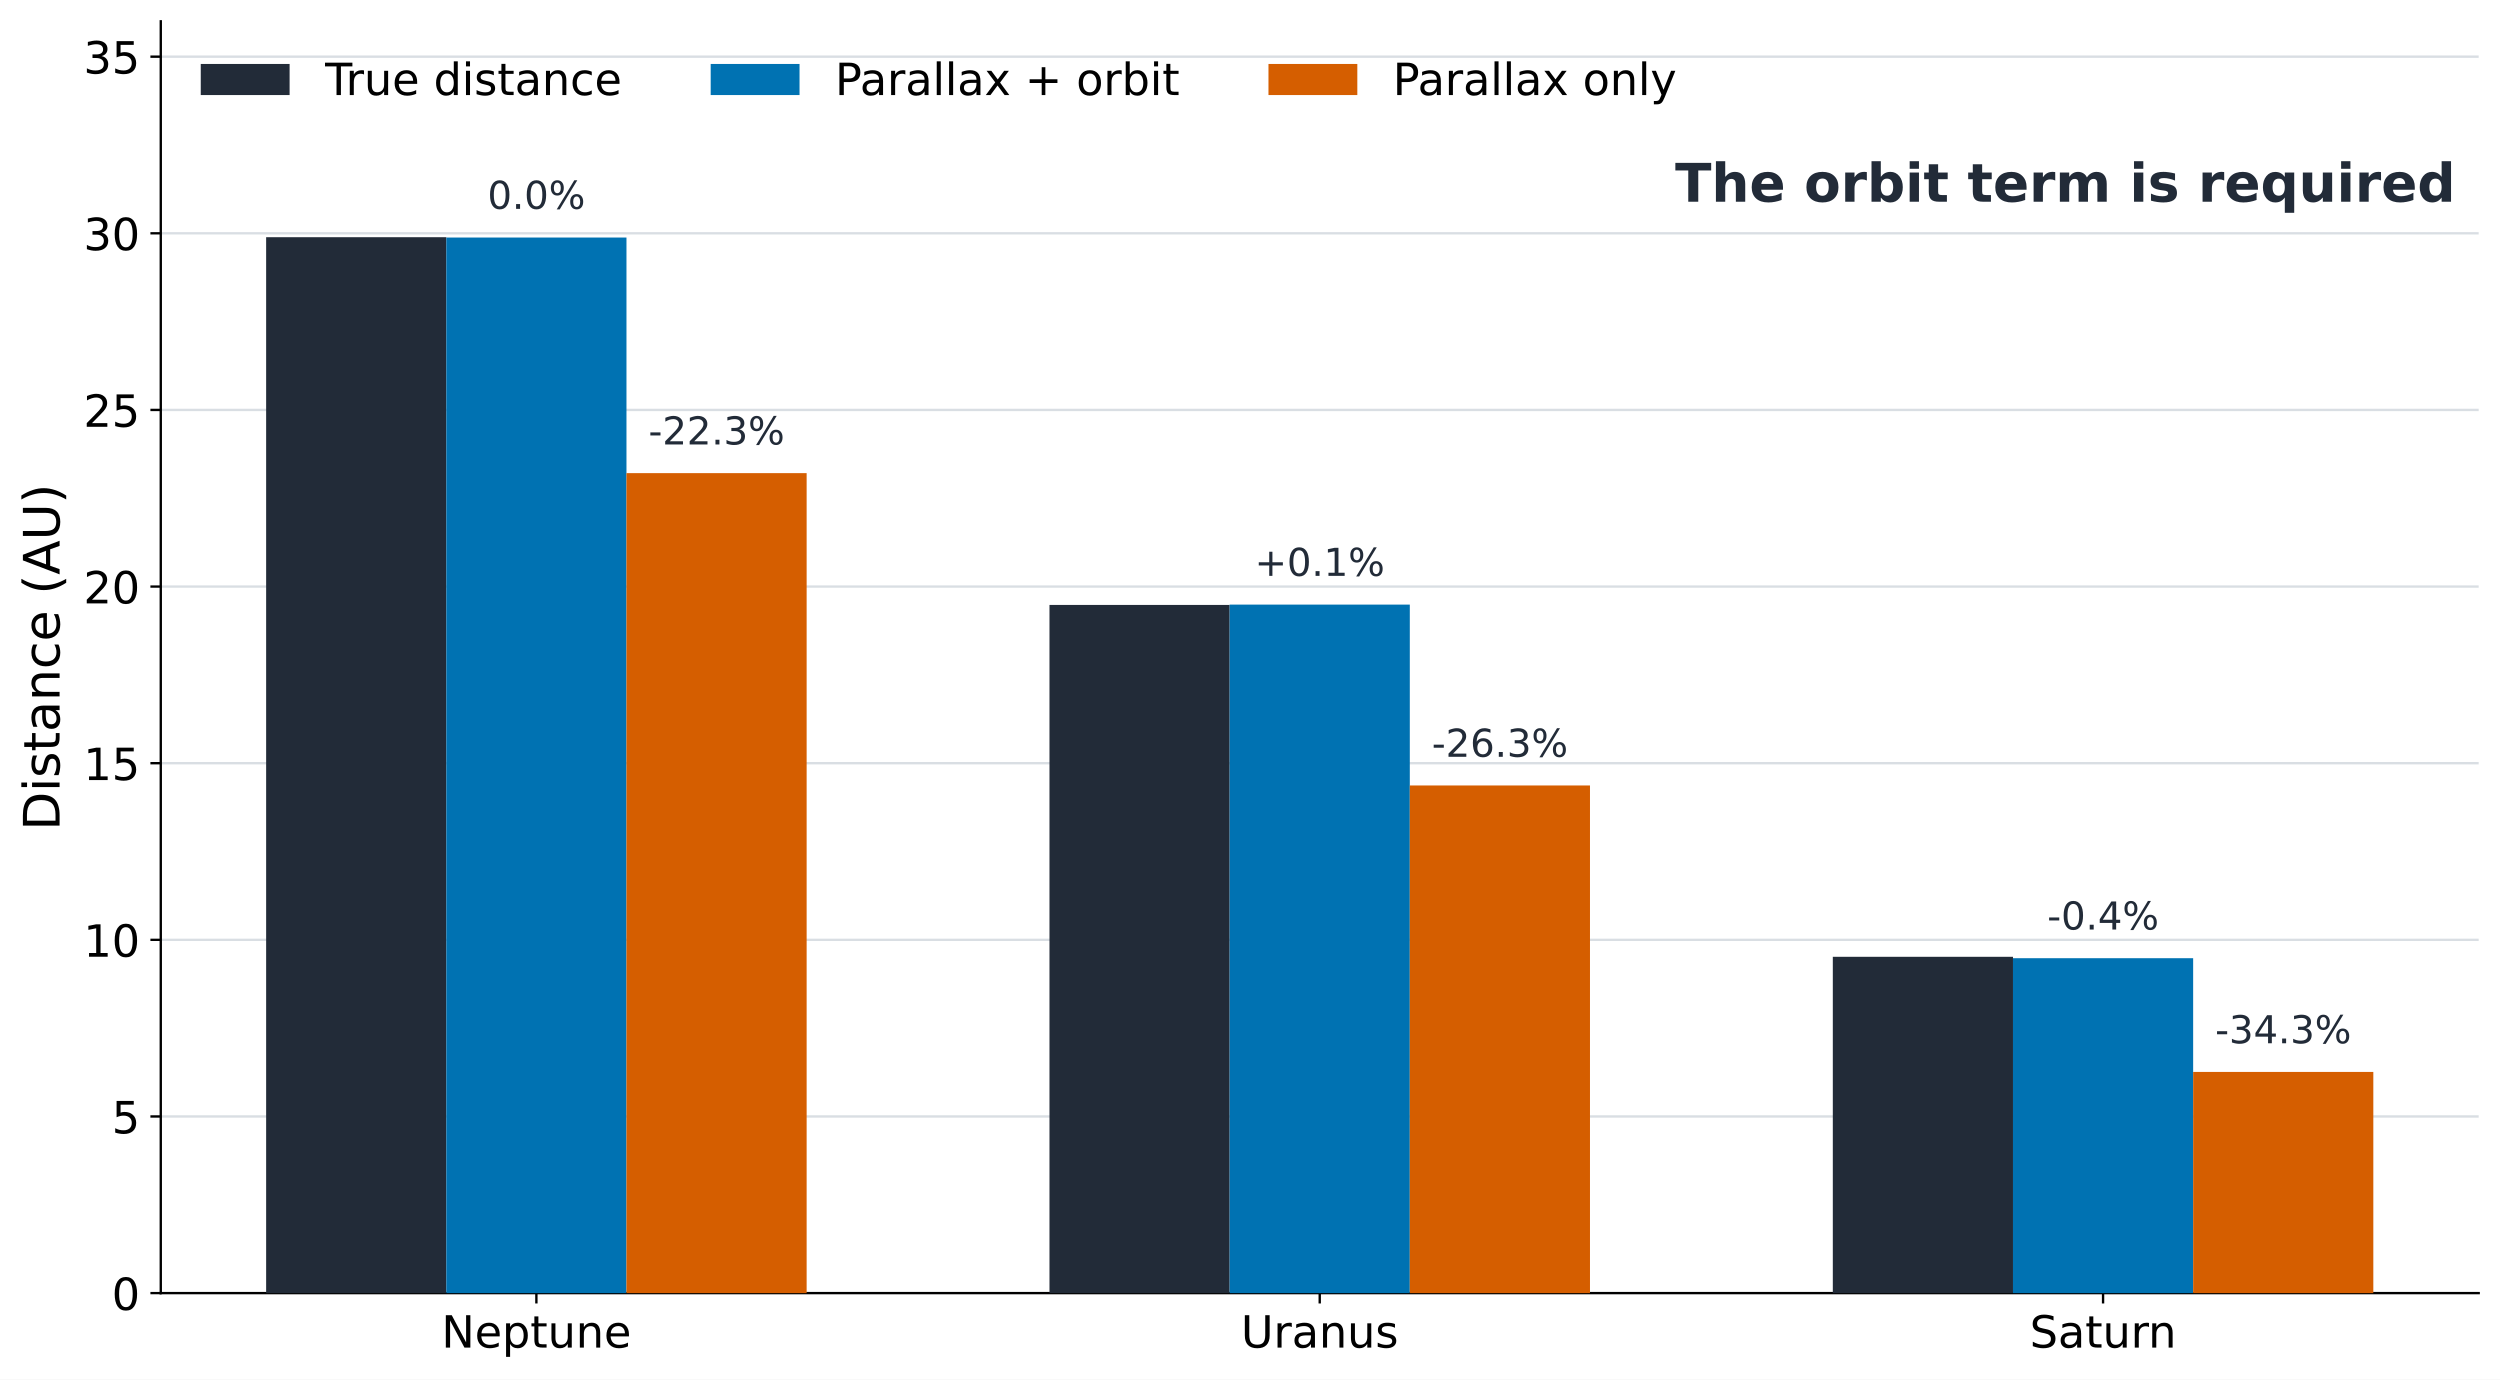
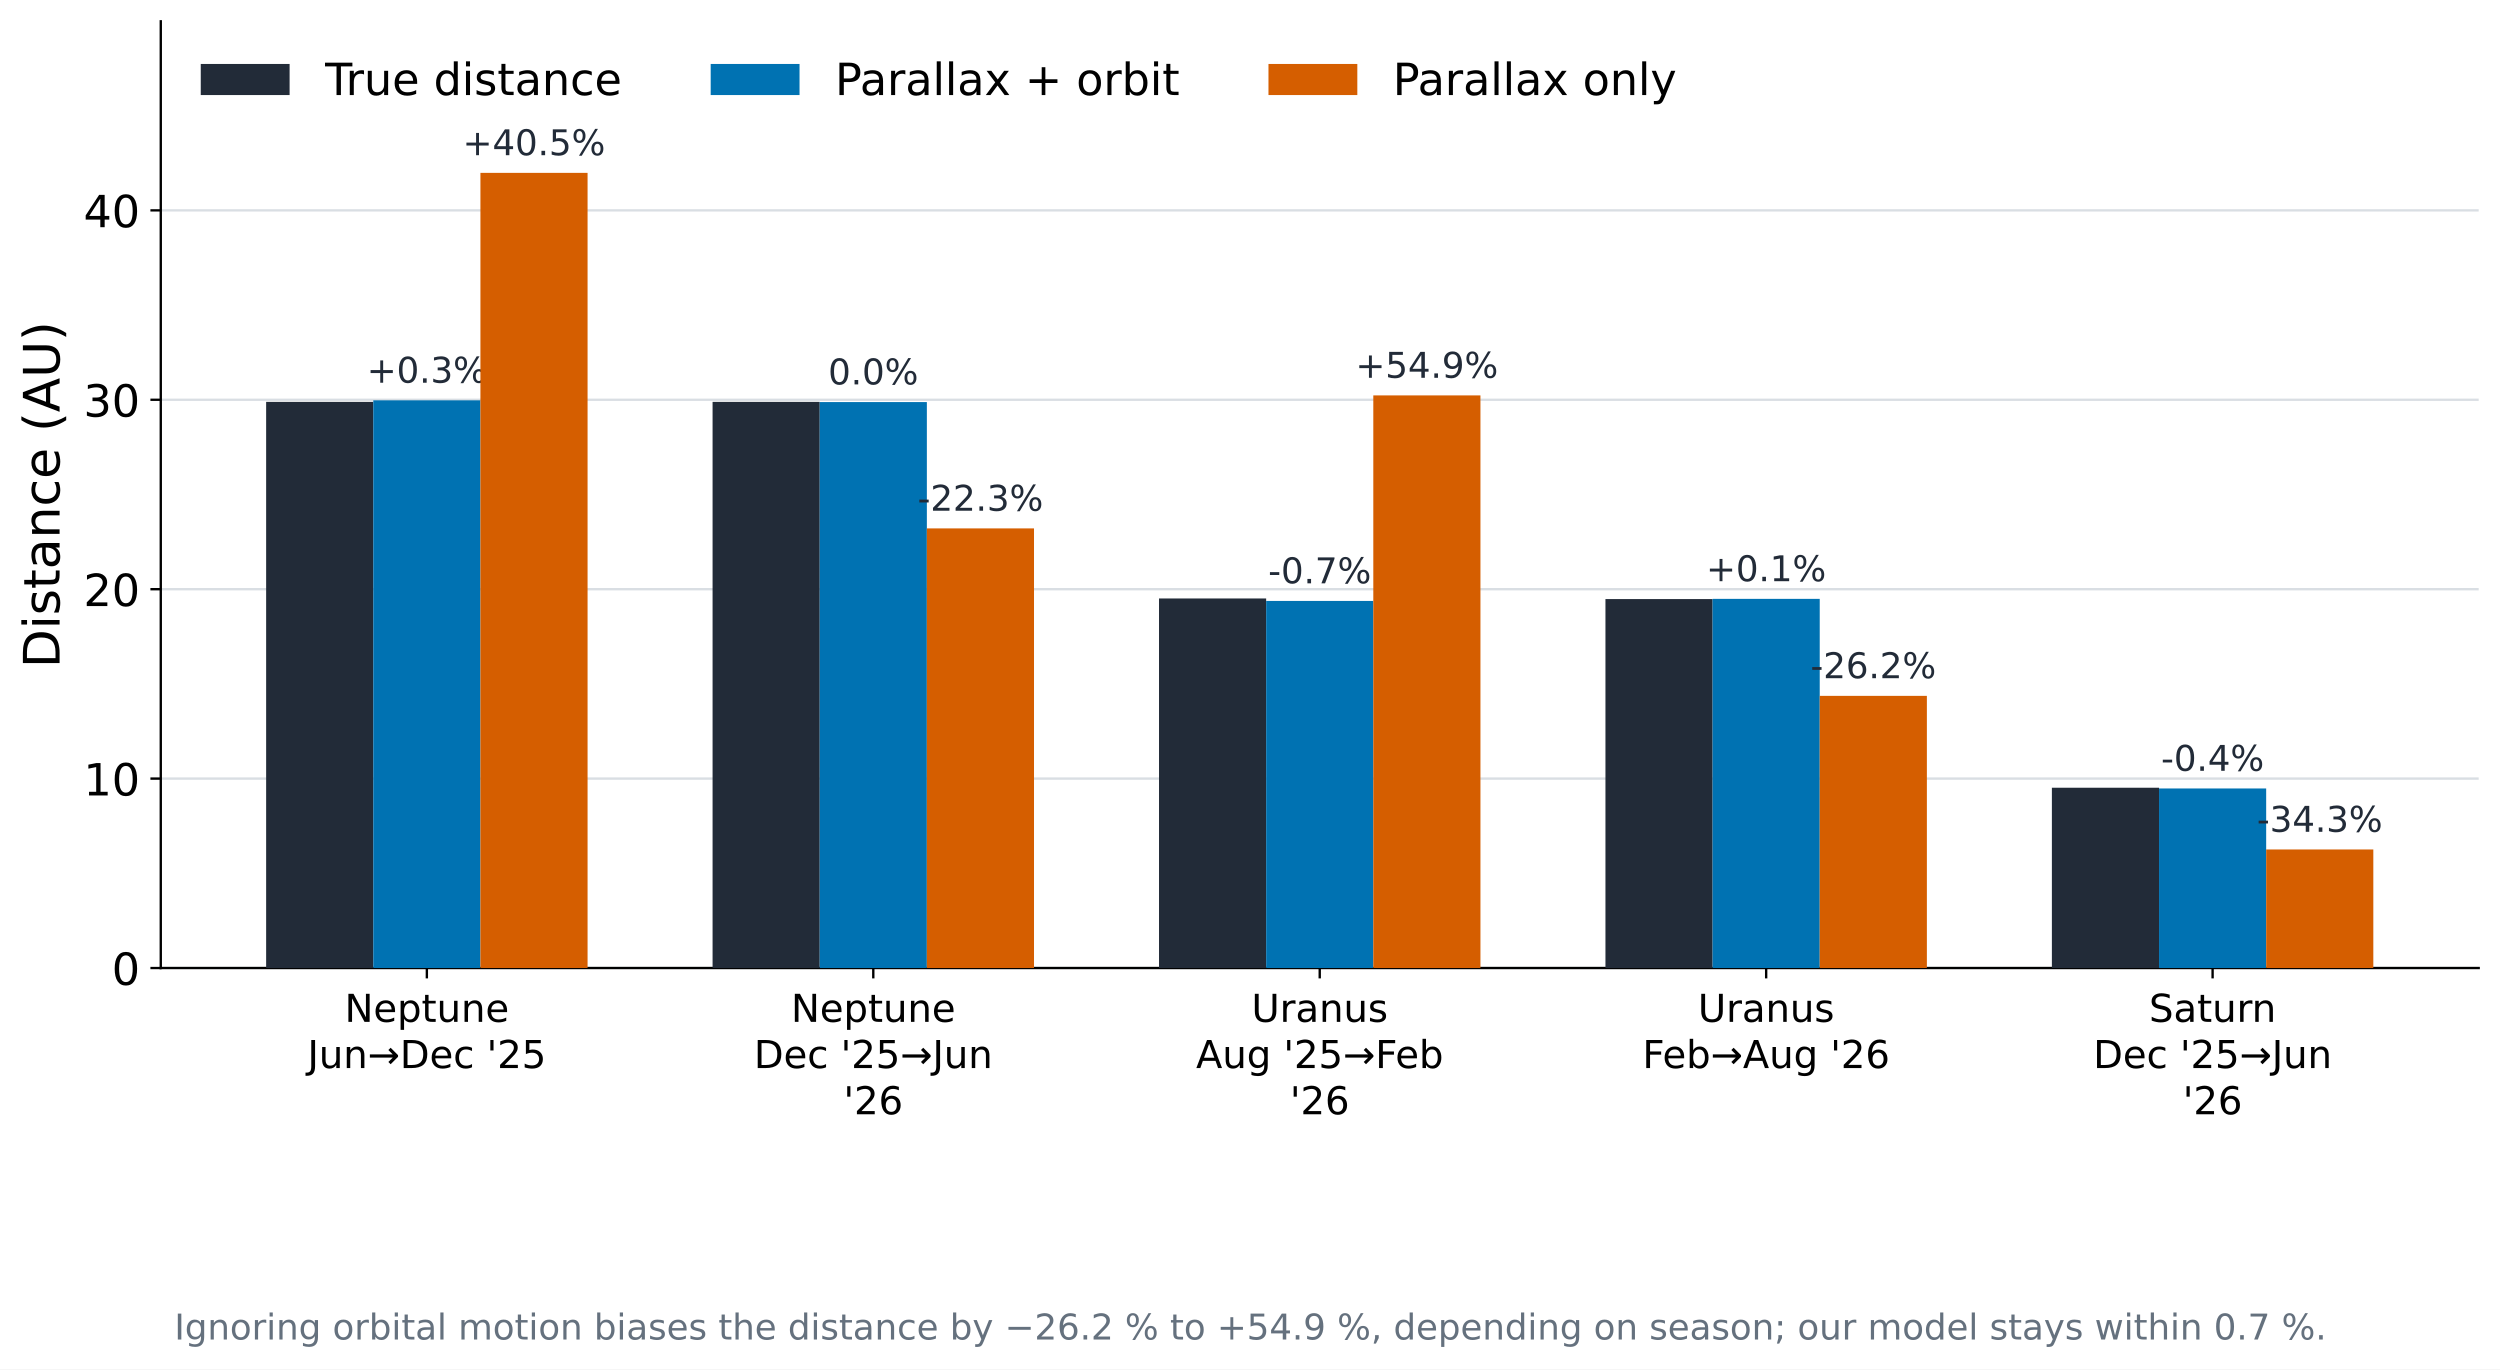
- <svg xmlns="http://www.w3.org/2000/svg" xmlns:xlink="http://www.w3.org/1999/xlink" width="844.165pt" height="465.84pt" viewBox="0 0 844.165 465.84" version="1.1">
+ <svg xmlns="http://www.w3.org/2000/svg" xmlns:xlink="http://www.w3.org/1999/xlink" width="844.165pt" height="462.39pt" viewBox="0 0 844.165 462.39" version="1.1">
  <defs>
    <style type="text/css">*{stroke-linejoin: round; stroke-linecap: butt}</style>
  </defs>
  <g id="figure_1">
    <g id="patch_1">
-       <path d="M 0 465.84  L 844.165 465.84  L 844.165 0  L 0 0  z " style="fill: #ffffff" />
+       <path d="M 0 462.39  L 844.165 462.39  L 844.165 0  L 0 0  z " style="fill: #ffffff" />
    </g>
    <g id="axes_1">
      <g id="patch_2">
-         <path d="M 54.289 436.64  L 836.965 436.64  L 836.965 7.2  L 54.289 7.2  z " style="fill: #ffffff" />
+         <path d="M 54.289 326.869  L 836.965 326.869  L 836.965 7.2  L 54.289 7.2  z " style="fill: #ffffff" />
      </g>
      <g id="matplotlib.axis_1">
        <g id="xtick_1">
          <g id="line2d_1">
            <defs>
-               <path id="m2bfd1555a0" d="M 0 0  L 0 3.5  " style="stroke: #000000; stroke-width: 0.8" />
+               <path id="me9b1e61acd" d="M 0 0  L 0 3.5  " style="stroke: #000000; stroke-width: 0.8" />
            </defs>
            <g>
-               <use xlink:href="#m2bfd1555a0" x="181.12" y="436.64" style="stroke: #000000; stroke-width: 0.8" />
+               <use xlink:href="#me9b1e61acd" x="144.134" y="326.869" style="stroke: #000000; stroke-width: 0.8" />
            </g>
          </g>
          <g id="text_1">
-             <text style="font-size: 15px; font-family: 'DejaVu Sans'; text-anchor: middle" x="181.12" y="455.036" transform="rotate(-0 181.1199 455.0365)">Neptune</text>
+             <text style="font-size: 13px; font-family: 'DejaVu Sans'" transform="translate(116.3585 345.0476)">Neptune</text>
+             <text style="font-size: 13px; font-family: 'DejaVu Sans'" transform="translate(103.8287 360.6501)">Jun→Dec '25</text>
          </g>
        </g>
        <g id="xtick_2">
          <g id="line2d_2">
            <g>
-               <use xlink:href="#m2bfd1555a0" x="445.627" y="436.64" style="stroke: #000000; stroke-width: 0.8" />
+               <use xlink:href="#me9b1e61acd" x="294.88" y="326.869" style="stroke: #000000; stroke-width: 0.8" />
            </g>
          </g>
          <g id="text_2">
-             <text style="font-size: 15px; font-family: 'DejaVu Sans'; text-anchor: middle" x="445.627" y="455.036" transform="rotate(-0 445.6268 455.0365)">Uranus</text>
+             <text style="font-size: 13px; font-family: 'DejaVu Sans'" transform="translate(267.105 345.0476)">Neptune</text>
+             <text style="font-size: 13px; font-family: 'DejaVu Sans'" transform="translate(254.5752 360.6501)">Dec '25→Jun</text>
+             <text style="font-size: 13px; font-family: 'DejaVu Sans'" transform="translate(284.8226 376.2526)">'26</text>
          </g>
        </g>
        <g id="xtick_3">
          <g id="line2d_3">
            <g>
-               <use xlink:href="#m2bfd1555a0" x="710.134" y="436.64" style="stroke: #000000; stroke-width: 0.8" />
+               <use xlink:href="#me9b1e61acd" x="445.627" y="326.869" style="stroke: #000000; stroke-width: 0.8" />
            </g>
          </g>
          <g id="text_3">
-             <text style="font-size: 15px; font-family: 'DejaVu Sans'; text-anchor: middle" x="710.134" y="455.036" transform="rotate(-0 710.1338 455.0365)">Saturn</text>
+             <text style="font-size: 13px; font-family: 'DejaVu Sans'" transform="translate(422.5894 345.0476)">Uranus</text>
+             <text style="font-size: 13px; font-family: 'DejaVu Sans'" transform="translate(403.8552 360.6511)">Aug '25→Feb</text>
+             <text style="font-size: 13px; font-family: 'DejaVu Sans'" transform="translate(435.5691 376.2537)">'26</text>
+           </g>
+         </g>
+         <g id="xtick_4">
+           <g id="line2d_4">
+             <g>
+               <use xlink:href="#me9b1e61acd" x="596.373" y="326.869" style="stroke: #000000; stroke-width: 0.8" />
+             </g>
+           </g>
+           <g id="text_4">
+             <text style="font-size: 13px; font-family: 'DejaVu Sans'" transform="translate(573.336 345.0476)">Uranus</text>
+             <text style="font-size: 13px; font-family: 'DejaVu Sans'" transform="translate(554.6017 360.6511)">Feb→Aug '26</text>
+           </g>
+         </g>
+         <g id="xtick_5">
+           <g id="line2d_5">
+             <g>
+               <use xlink:href="#me9b1e61acd" x="747.12" y="326.869" style="stroke: #000000; stroke-width: 0.8" />
+             </g>
+           </g>
+           <g id="text_5">
+             <text style="font-size: 13px; font-family: 'DejaVu Sans'" transform="translate(725.6648 345.0476)">Saturn</text>
+             <text style="font-size: 13px; font-family: 'DejaVu Sans'" transform="translate(706.8148 360.6501)">Dec '25→Jun</text>
+             <text style="font-size: 13px; font-family: 'DejaVu Sans'" transform="translate(737.0622 376.2526)">'26</text>
          </g>
        </g>
      </g>
      <g id="matplotlib.axis_2">
        <g id="ytick_1">
-           <g id="line2d_4">
-             <path d="M 54.289 436.64  L 836.965 436.64  " clip-path="url(#p03b5702ad8)" style="fill: none; stroke: #d9dee3; stroke-width: 0.8; stroke-linecap: square" />
-           </g>
-           <g id="line2d_5">
+           <g id="line2d_6">
+             <path d="M 54.289 326.869  L 836.965 326.869  " clip-path="url(#pbb0fdbf522)" style="fill: none; stroke: #d9dee3; stroke-width: 0.8; stroke-linecap: square" />
+           </g>
+           <g id="line2d_7">
            <defs>
-               <path id="ma8cd93950e" d="M 0 0  L -3.5 0  " style="stroke: #000000; stroke-width: 0.8" />
+               <path id="m2f4c363539" d="M 0 0  L -3.5 0  " style="stroke: #000000; stroke-width: 0.8" />
            </defs>
            <g>
-               <use xlink:href="#ma8cd93950e" x="54.289" y="436.64" style="stroke: #000000; stroke-width: 0.8" />
-             </g>
-           </g>
-           <g id="text_4">
-             <text style="font-size: 15px; font-family: 'DejaVu Sans'; text-anchor: end" x="47.289" y="442.338" transform="rotate(-0 47.28883 442.3382)">0</text>
+               <use xlink:href="#m2f4c363539" x="54.289" y="326.869" style="stroke: #000000; stroke-width: 0.8" />
+             </g>
+           </g>
+           <g id="text_6">
+             <text style="font-size: 15px; font-family: 'DejaVu Sans'; text-anchor: end" x="47.289" y="332.568" transform="rotate(-0 47.28883 332.5676)">0</text>
          </g>
        </g>
        <g id="ytick_2">
-           <g id="line2d_6">
-             <path d="M 54.289 376.996  L 836.965 376.996  " clip-path="url(#p03b5702ad8)" style="fill: none; stroke: #d9dee3; stroke-width: 0.8; stroke-linecap: square" />
-           </g>
-           <g id="line2d_7">
-             <g>
-               <use xlink:href="#ma8cd93950e" x="54.289" y="376.996" style="stroke: #000000; stroke-width: 0.8" />
-             </g>
-           </g>
-           <g id="text_5">
-             <text style="font-size: 15px; font-family: 'DejaVu Sans'; text-anchor: end" x="47.289" y="382.694" transform="rotate(-0 47.28883 382.6938)">5</text>
+           <g id="line2d_8">
+             <path d="M 54.289 262.91  L 836.965 262.91  " clip-path="url(#pbb0fdbf522)" style="fill: none; stroke: #d9dee3; stroke-width: 0.8; stroke-linecap: square" />
+           </g>
+           <g id="line2d_9">
+             <g>
+               <use xlink:href="#m2f4c363539" x="54.289" y="262.91" style="stroke: #000000; stroke-width: 0.8" />
+             </g>
+           </g>
+           <g id="text_7">
+             <text style="font-size: 15px; font-family: 'DejaVu Sans'; text-anchor: end" x="47.289" y="268.608" transform="rotate(-0 47.28883 268.6081)">10</text>
          </g>
        </g>
        <g id="ytick_3">
-           <g id="line2d_8">
-             <path d="M 54.289 317.351  L 836.965 317.351  " clip-path="url(#p03b5702ad8)" style="fill: none; stroke: #d9dee3; stroke-width: 0.8; stroke-linecap: square" />
-           </g>
-           <g id="line2d_9">
-             <g>
-               <use xlink:href="#ma8cd93950e" x="54.289" y="317.351" style="stroke: #000000; stroke-width: 0.8" />
-             </g>
-           </g>
-           <g id="text_6">
-             <text style="font-size: 15px; font-family: 'DejaVu Sans'; text-anchor: end" x="47.289" y="323.049" transform="rotate(-0 47.28883 323.0494)">10</text>
+           <g id="line2d_10">
+             <path d="M 54.289 198.95  L 836.965 198.95  " clip-path="url(#pbb0fdbf522)" style="fill: none; stroke: #d9dee3; stroke-width: 0.8; stroke-linecap: square" />
+           </g>
+           <g id="line2d_11">
+             <g>
+               <use xlink:href="#m2f4c363539" x="54.289" y="198.95" style="stroke: #000000; stroke-width: 0.8" />
+             </g>
+           </g>
+           <g id="text_8">
+             <text style="font-size: 15px; font-family: 'DejaVu Sans'; text-anchor: end" x="47.289" y="204.649" transform="rotate(-0 47.28883 204.6487)">20</text>
          </g>
        </g>
        <g id="ytick_4">
-           <g id="line2d_10">
-             <path d="M 54.289 257.707  L 836.965 257.707  " clip-path="url(#p03b5702ad8)" style="fill: none; stroke: #d9dee3; stroke-width: 0.8; stroke-linecap: square" />
-           </g>
-           <g id="line2d_11">
-             <g>
-               <use xlink:href="#ma8cd93950e" x="54.289" y="257.707" style="stroke: #000000; stroke-width: 0.8" />
-             </g>
-           </g>
-           <g id="text_7">
-             <text style="font-size: 15px; font-family: 'DejaVu Sans'; text-anchor: end" x="47.289" y="263.405" transform="rotate(-0 47.28883 263.4049)">15</text>
+           <g id="line2d_12">
+             <path d="M 54.289 134.991  L 836.965 134.991  " clip-path="url(#pbb0fdbf522)" style="fill: none; stroke: #d9dee3; stroke-width: 0.8; stroke-linecap: square" />
+           </g>
+           <g id="line2d_13">
+             <g>
+               <use xlink:href="#m2f4c363539" x="54.289" y="134.991" style="stroke: #000000; stroke-width: 0.8" />
+             </g>
+           </g>
+           <g id="text_9">
+             <text style="font-size: 15px; font-family: 'DejaVu Sans'; text-anchor: end" x="47.289" y="140.689" transform="rotate(-0 47.28883 140.6892)">30</text>
          </g>
        </g>
        <g id="ytick_5">
-           <g id="line2d_12">
-             <path d="M 54.289 198.062  L 836.965 198.062  " clip-path="url(#p03b5702ad8)" style="fill: none; stroke: #d9dee3; stroke-width: 0.8; stroke-linecap: square" />
-           </g>
-           <g id="line2d_13">
-             <g>
-               <use xlink:href="#ma8cd93950e" x="54.289" y="198.062" style="stroke: #000000; stroke-width: 0.8" />
-             </g>
-           </g>
-           <g id="text_8">
-             <text style="font-size: 15px; font-family: 'DejaVu Sans'; text-anchor: end" x="47.289" y="203.76" transform="rotate(-0 47.28883 203.7605)">20</text>
-           </g>
-         </g>
-         <g id="ytick_6">
          <g id="line2d_14">
-             <path d="M 54.289 138.418  L 836.965 138.418  " clip-path="url(#p03b5702ad8)" style="fill: none; stroke: #d9dee3; stroke-width: 0.8; stroke-linecap: square" />
+             <path d="M 54.289 71.032  L 836.965 71.032  " clip-path="url(#pbb0fdbf522)" style="fill: none; stroke: #d9dee3; stroke-width: 0.8; stroke-linecap: square" />
          </g>
          <g id="line2d_15">
            <g>
-               <use xlink:href="#ma8cd93950e" x="54.289" y="138.418" style="stroke: #000000; stroke-width: 0.8" />
-             </g>
-           </g>
-           <g id="text_9">
-             <text style="font-size: 15px; font-family: 'DejaVu Sans'; text-anchor: end" x="47.289" y="144.116" transform="rotate(-0 47.28883 144.116)">25</text>
-           </g>
-         </g>
-         <g id="ytick_7">
-           <g id="line2d_16">
-             <path d="M 54.289 78.773  L 836.965 78.773  " clip-path="url(#p03b5702ad8)" style="fill: none; stroke: #d9dee3; stroke-width: 0.8; stroke-linecap: square" />
-           </g>
-           <g id="line2d_17">
-             <g>
-               <use xlink:href="#ma8cd93950e" x="54.289" y="78.773" style="stroke: #000000; stroke-width: 0.8" />
+               <use xlink:href="#m2f4c363539" x="54.289" y="71.032" style="stroke: #000000; stroke-width: 0.8" />
            </g>
          </g>
          <g id="text_10">
-             <text style="font-size: 15px; font-family: 'DejaVu Sans'; text-anchor: end" x="47.289" y="84.472" transform="rotate(-0 47.28883 84.47158)">30</text>
-           </g>
-         </g>
-         <g id="ytick_8">
-           <g id="line2d_18">
-             <path d="M 54.289 19.129  L 836.965 19.129  " clip-path="url(#p03b5702ad8)" style="fill: none; stroke: #d9dee3; stroke-width: 0.8; stroke-linecap: square" />
-           </g>
-           <g id="line2d_19">
-             <g>
-               <use xlink:href="#ma8cd93950e" x="54.289" y="19.129" style="stroke: #000000; stroke-width: 0.8" />
-             </g>
-           </g>
-           <g id="text_11">
-             <text style="font-size: 15px; font-family: 'DejaVu Sans'; text-anchor: end" x="47.289" y="24.827" transform="rotate(-0 47.28883 24.82713)">35</text>
-           </g>
-         </g>
-         <g id="text_12">
-           <text style="font-size: 17px; font-family: 'DejaVu Sans'; text-anchor: middle" x="20.117" y="221.92" transform="rotate(-90 20.11734 221.92)">Distance (AU)</text>
+             <text style="font-size: 15px; font-family: 'DejaVu Sans'; text-anchor: end" x="47.289" y="76.73" transform="rotate(-0 47.28883 76.72977)">40</text>
+           </g>
+         </g>
+         <g id="text_11">
+           <text style="font-size: 17px; font-family: 'DejaVu Sans'; text-anchor: middle" x="20.117" y="167.035" transform="rotate(-90 20.11734 167.0347)">Distance (AU)</text>
        </g>
      </g>
      <g id="patch_3">
-         <path d="M 54.289 436.64  L 54.289 7.2  " style="fill: none; stroke: #000000; stroke-width: 0.8; stroke-linejoin: miter; stroke-linecap: square" />
+         <path d="M 54.289 326.869  L 54.289 7.2  " style="fill: none; stroke: #000000; stroke-width: 0.8; stroke-linejoin: miter; stroke-linecap: square" />
      </g>
      <g id="patch_4">
-         <path d="M 54.289 436.64  L 836.965 436.64  " style="fill: none; stroke: #000000; stroke-width: 0.8; stroke-linejoin: miter; stroke-linecap: square" />
+         <path d="M 54.289 326.869  L 836.965 326.869  " style="fill: none; stroke: #000000; stroke-width: 0.8; stroke-linejoin: miter; stroke-linecap: square" />
      </g>
      <g id="patch_5">
-         <path d="M 89.865 436.64  L 150.702 436.64  L 150.702 80.086  L 89.865 80.086  z " clip-path="url(#p03b5702ad8)" style="fill: #222b38" />
+         <path d="M 89.865 326.869  L 126.044 326.869  L 126.044 135.695  L 89.865 135.695  z " clip-path="url(#pbb0fdbf522)" style="fill: #222b38" />
      </g>
      <g id="patch_6">
-         <path d="M 354.372 436.64  L 415.209 436.64  L 415.209 204.265  L 354.372 204.265  z " clip-path="url(#p03b5702ad8)" style="fill: #222b38" />
+         <path d="M 240.612 326.869  L 276.791 326.869  L 276.791 135.695  L 240.612 135.695  z " clip-path="url(#pbb0fdbf522)" style="fill: #222b38" />
      </g>
      <g id="patch_7">
-         <path d="M 618.879 436.64  L 679.715 436.64  L 679.715 323.077  L 618.879 323.077  z " clip-path="url(#p03b5702ad8)" style="fill: #222b38" />
+         <path d="M 391.358 326.869  L 427.537 326.869  L 427.537 202.084  L 391.358 202.084  z " clip-path="url(#pbb0fdbf522)" style="fill: #222b38" />
      </g>
      <g id="patch_8">
-         <path d="M 150.702 436.64  L 211.538 436.64  L 211.538 80.205  L 150.702 80.205  z " clip-path="url(#p03b5702ad8)" style="fill: #0072b2" />
+         <path d="M 542.105 326.869  L 578.284 326.869  L 578.284 202.276  L 542.105 202.276  z " clip-path="url(#pbb0fdbf522)" style="fill: #222b38" />
      </g>
      <g id="patch_9">
-         <path d="M 415.209 436.64  L 476.045 436.64  L 476.045 204.146  L 415.209 204.146  z " clip-path="url(#p03b5702ad8)" style="fill: #0072b2" />
+         <path d="M 692.851 326.869  L 729.03 326.869  L 729.03 265.98  L 692.851 265.98  z " clip-path="url(#pbb0fdbf522)" style="fill: #222b38" />
      </g>
      <g id="patch_10">
-         <path d="M 679.715 436.64  L 740.552 436.64  L 740.552 323.554  L 679.715 323.554  z " clip-path="url(#p03b5702ad8)" style="fill: #0072b2" />
+         <path d="M 126.044 326.869  L 162.223 326.869  L 162.223 135.183  L 126.044 135.183  z " clip-path="url(#pbb0fdbf522)" style="fill: #0072b2" />
+       </g>
+       <g id="patch_11">
+         <path d="M 276.791 326.869  L 312.97 326.869  L 312.97 135.758  L 276.791 135.758  z " clip-path="url(#pbb0fdbf522)" style="fill: #0072b2" />
+       </g>
+       <g id="patch_12">
+         <path d="M 427.537 326.869  L 463.716 326.869  L 463.716 202.916  L 427.537 202.916  z " clip-path="url(#pbb0fdbf522)" style="fill: #0072b2" />
+       </g>
+       <g id="patch_13">
+         <path d="M 578.284 326.869  L 614.463 326.869  L 614.463 202.212  L 578.284 202.212  z " clip-path="url(#pbb0fdbf522)" style="fill: #0072b2" />
+       </g>
+       <g id="patch_14">
+         <path d="M 729.03 326.869  L 765.209 326.869  L 765.209 266.236  L 729.03 266.236  z " clip-path="url(#pbb0fdbf522)" style="fill: #0072b2" />
+       </g>
+       <g id="text_12">
+         <text style="font-size: 12px; font-family: 'DejaVu Sans'; text-anchor: middle; fill: #222b38" x="144.134" y="129.23" transform="rotate(-0 144.1338 129.23)">+0.3%</text>
      </g>
      <g id="text_13">
-         <text style="font-size: 13px; font-family: 'DejaVu Sans'; text-anchor: middle; fill: #222b38" x="181.12" y="70.521" transform="rotate(-0 181.1199 70.52086)">0.0%</text>
+         <text style="font-size: 12px; font-family: 'DejaVu Sans'; text-anchor: middle; fill: #222b38" x="294.88" y="129.806" transform="rotate(-0 294.8803 129.8056)">0.0%</text>
      </g>
      <g id="text_14">
-         <text style="font-size: 13px; font-family: 'DejaVu Sans'; text-anchor: middle; fill: #222b38" x="445.627" y="194.462" transform="rotate(-0 445.6268 194.462)">+0.1%</text>
+         <text style="font-size: 12px; font-family: 'DejaVu Sans'; text-anchor: middle; fill: #222b38" x="445.627" y="196.963" transform="rotate(-0 445.6268 196.9631)">-0.7%</text>
      </g>
      <g id="text_15">
-         <text style="font-size: 13px; font-family: 'DejaVu Sans'; text-anchor: middle; fill: #222b38" x="710.134" y="313.87" transform="rotate(-0 710.1338 313.8702)">-0.4%</text>
-       </g>
-       <g id="patch_11">
-         <path d="M 211.538 436.64  L 272.375 436.64  L 272.375 159.77  L 211.538 159.77  z " clip-path="url(#p03b5702ad8)" style="fill: #d55e00" />
-       </g>
-       <g id="patch_12">
-         <path d="M 476.045 436.64  L 536.882 436.64  L 536.882 265.222  L 476.045 265.222  z " clip-path="url(#p03b5702ad8)" style="fill: #d55e00" />
-       </g>
-       <g id="patch_13">
-         <path d="M 740.552 436.64  L 801.389 436.64  L 801.389 361.965  L 740.552 361.965  z " clip-path="url(#p03b5702ad8)" style="fill: #d55e00" />
+         <text style="font-size: 12px; font-family: 'DejaVu Sans'; text-anchor: middle; fill: #222b38" x="596.373" y="196.26" transform="rotate(-0 596.3734 196.2595)">+0.1%</text>
      </g>
      <g id="text_16">
-         <text style="font-size: 13px; font-family: 'DejaVu Sans'; text-anchor: middle; fill: #222b38" x="241.956" y="150.087" transform="rotate(-0 241.9565 150.0866)">-22.3%</text>
+         <text style="font-size: 12px; font-family: 'DejaVu Sans'; text-anchor: middle; fill: #222b38" x="747.12" y="260.283" transform="rotate(-0 747.1199 260.2829)">-0.4%</text>
+       </g>
+       <g id="patch_15">
+         <path d="M 162.223 326.869  L 198.403 326.869  L 198.403 58.368  L 162.223 58.368  z " clip-path="url(#pbb0fdbf522)" style="fill: #d55e00" />
+       </g>
+       <g id="patch_16">
+         <path d="M 312.97 326.869  L 349.149 326.869  L 349.149 178.419  L 312.97 178.419  z " clip-path="url(#pbb0fdbf522)" style="fill: #d55e00" />
+       </g>
+       <g id="patch_17">
+         <path d="M 463.716 326.869  L 499.896 326.869  L 499.896 133.52  L 463.716 133.52  z " clip-path="url(#pbb0fdbf522)" style="fill: #d55e00" />
+       </g>
+       <g id="patch_18">
+         <path d="M 614.463 326.869  L 650.642 326.869  L 650.642 234.96  L 614.463 234.96  z " clip-path="url(#pbb0fdbf522)" style="fill: #d55e00" />
+       </g>
+       <g id="patch_19">
+         <path d="M 765.209 326.869  L 801.389 326.869  L 801.389 286.831  L 765.209 286.831  z " clip-path="url(#pbb0fdbf522)" style="fill: #d55e00" />
      </g>
      <g id="text_17">
-         <text style="font-size: 13px; font-family: 'DejaVu Sans'; text-anchor: middle; fill: #222b38" x="506.463" y="255.538" transform="rotate(-0 506.4634 255.5379)">-26.3%</text>
+         <text style="font-size: 12px; font-family: 'DejaVu Sans'; text-anchor: middle; fill: #222b38" x="180.313" y="52.415" transform="rotate(-0 180.3129 52.4147)">+40.5%</text>
      </g>
      <g id="text_18">
-         <text style="font-size: 13px; font-family: 'DejaVu Sans'; text-anchor: middle; fill: #222b38" x="770.97" y="352.281" transform="rotate(-0 770.9704 352.2812)">-34.3%</text>
+         <text style="font-size: 12px; font-family: 'DejaVu Sans'; text-anchor: middle; fill: #222b38" x="331.059" y="172.467" transform="rotate(-0 331.0595 172.4666)">-22.3%</text>
      </g>
      <g id="text_19">
-         <text style="font-weight: 700; font-size: 18px; font-family: 'DejaVu Sans'; text-anchor: end; fill: #222b38" x="829.138" y="68.116" transform="rotate(-0 829.1381 68.11559)">The orbit term is required</text>
+         <text style="font-size: 12px; font-family: 'DejaVu Sans'; text-anchor: middle; fill: #222b38" x="481.806" y="127.567" transform="rotate(-0 481.806 127.567)">+54.9%</text>
+       </g>
+       <g id="text_20">
+         <text style="font-size: 12px; font-family: 'DejaVu Sans'; text-anchor: middle; fill: #222b38" x="632.553" y="229.007" transform="rotate(-0 632.5525 229.0067)">-26.2%</text>
+       </g>
+       <g id="text_21">
+         <text style="font-size: 12px; font-family: 'DejaVu Sans'; text-anchor: middle; fill: #222b38" x="783.299" y="280.878" transform="rotate(-0 783.2991 280.8779)">-34.3%</text>
      </g>
      <g id="legend_1">
-         <g id="patch_14">
+         <g id="patch_20">
          <path d="M 67.789 32.098  L 97.789 32.098  L 97.789 21.598  L 67.789 21.598  z " style="fill: #222b38" />
        </g>
-         <g id="text_20">
+         <g id="text_22">
          <text style="font-size: 15px; font-family: 'DejaVu Sans'; text-anchor: start" x="109.789" y="32.098" transform="rotate(-0 109.7888 32.09766)">True distance</text>
        </g>
-         <g id="patch_15">
+         <g id="patch_21">
          <path d="M 239.975 32.098  L 269.975 32.098  L 269.975 21.598  L 239.975 21.598  z " style="fill: #0072b2" />
        </g>
-         <g id="text_21">
+         <g id="text_23">
          <text style="font-size: 15px; font-family: 'DejaVu Sans'; text-anchor: start" x="281.975" y="32.098" transform="rotate(-0 281.9748 32.09766)">Parallax + orbit</text>
        </g>
-         <g id="patch_16">
+         <g id="patch_22">
          <path d="M 428.321 32.098  L 458.321 32.098  L 458.321 21.598  L 428.321 21.598  z " style="fill: #d55e00" />
        </g>
-         <g id="text_22">
+         <g id="text_24">
          <text style="font-size: 15px; font-family: 'DejaVu Sans'; text-anchor: start" x="470.321" y="32.098" transform="rotate(-0 470.3209 32.09766)">Parallax only</text>
        </g>
      </g>
+     </g>
+     <g id="text_25">
+       <text style="font-size: 12px; font-family: 'DejaVu Sans'; text-anchor: middle; fill: #65717e" x="422.245" y="452.308" transform="rotate(-0 422.2448 452.3077)">Ignoring orbital motion biases the distance by −26.2 % to +54.9 %, depending on season; our model stays within 0.7 %.</text>
    </g>
  </g>
  <defs>
-     <clipPath id="p03b5702ad8">
-       <rect x="54.289" y="7.2" width="782.676" height="429.44" />
+     <clipPath id="pbb0fdbf522">
+       <rect x="54.289" y="7.2" width="782.676" height="319.669" />
    </clipPath>
  </defs>
</svg>
